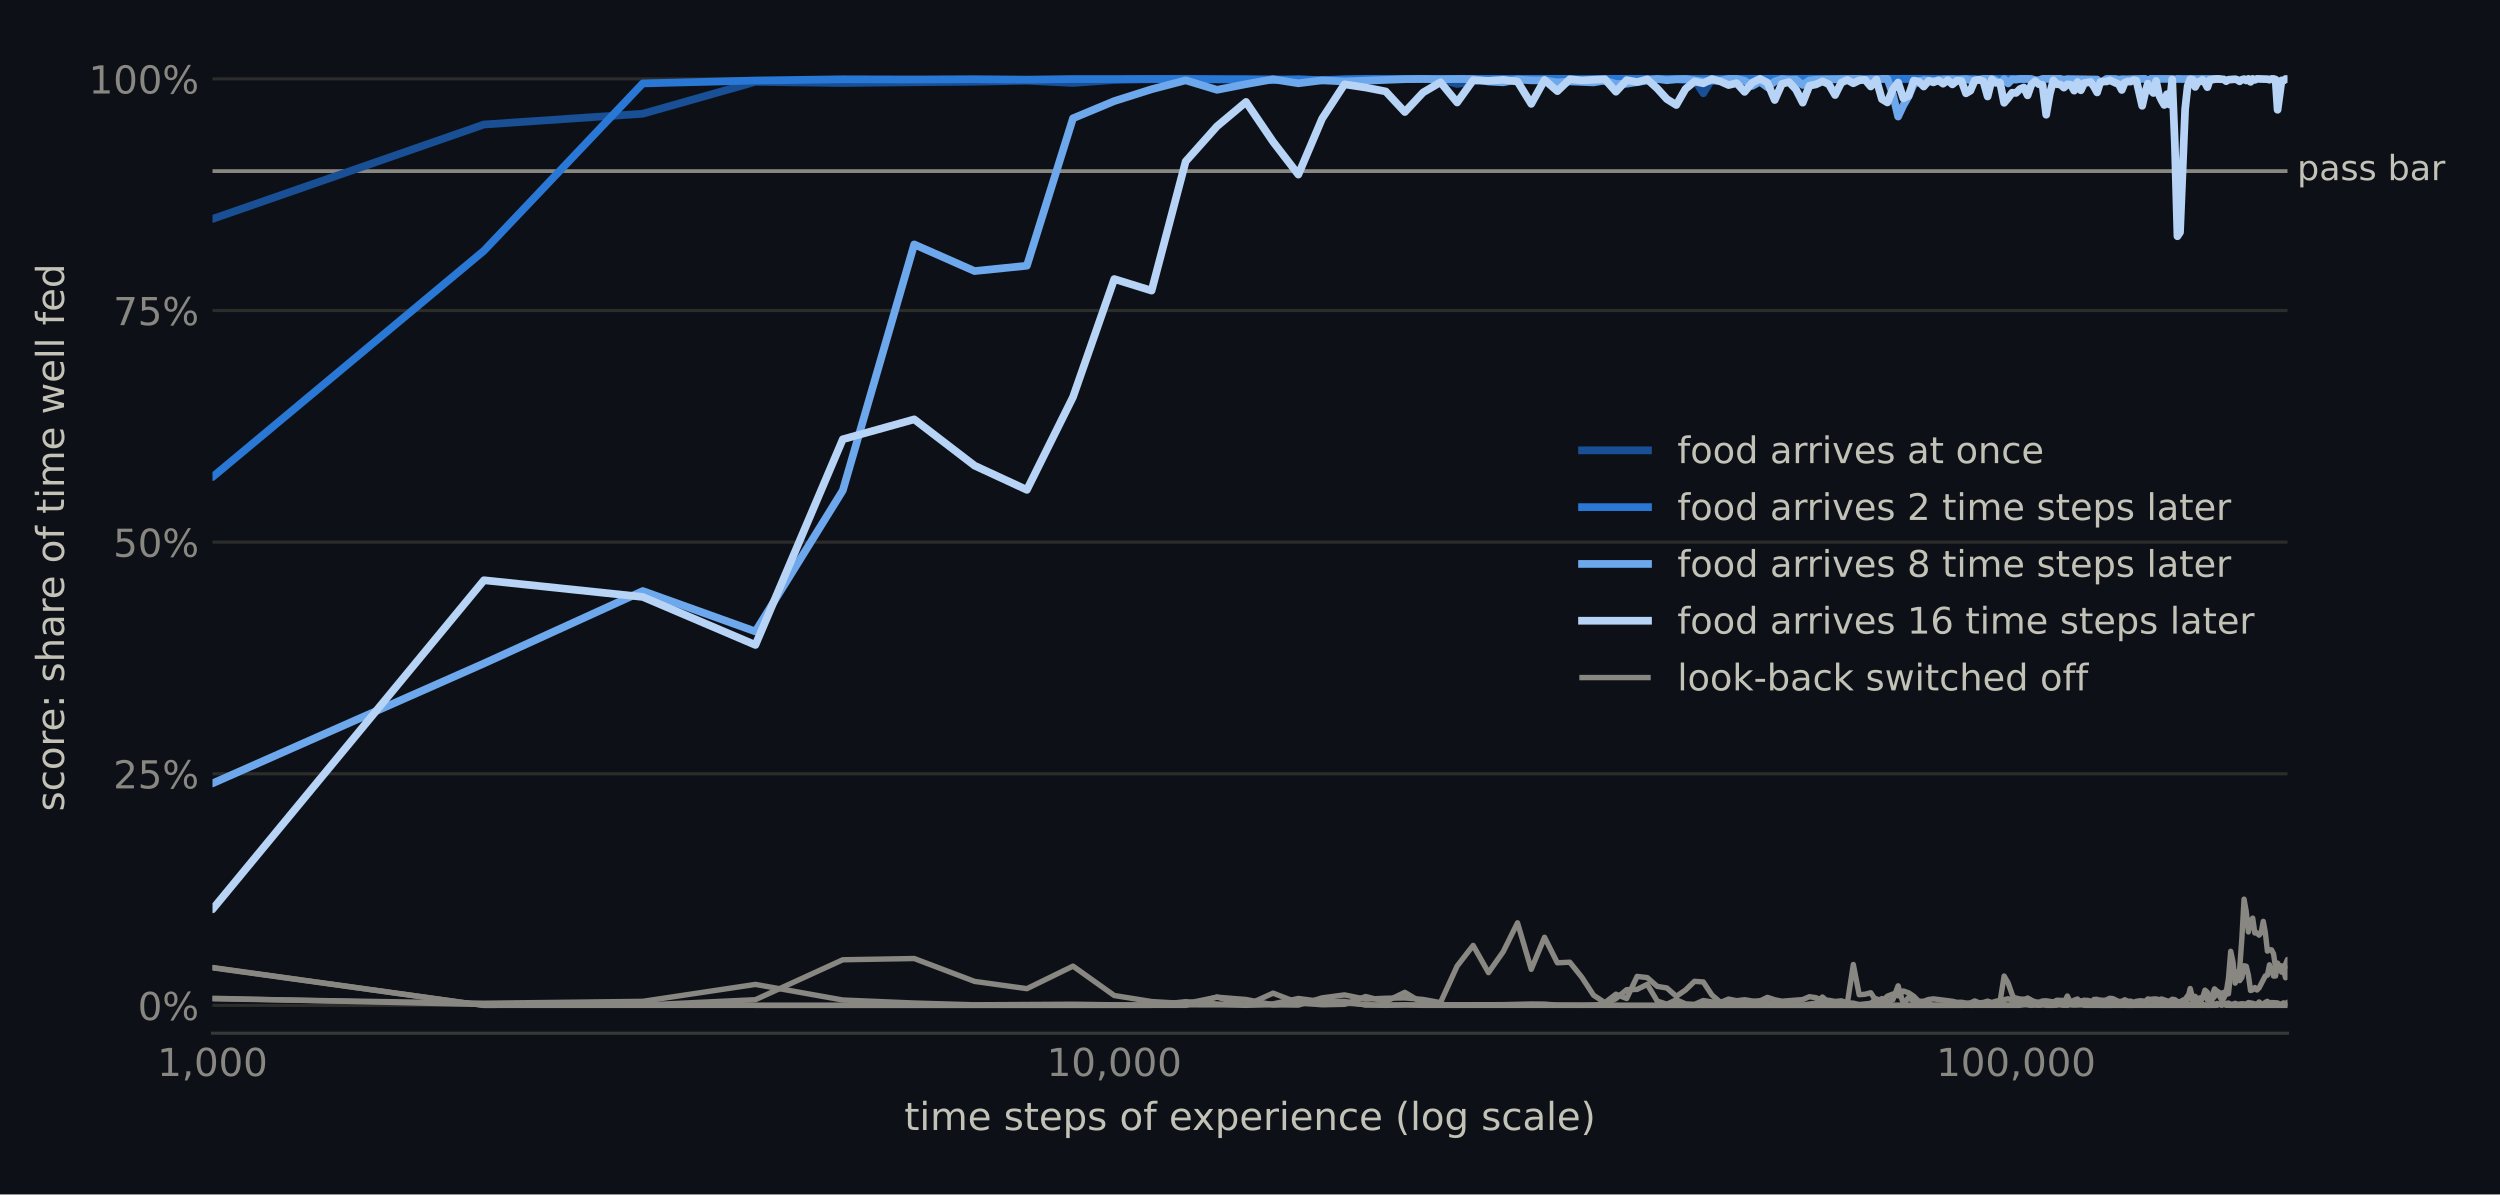
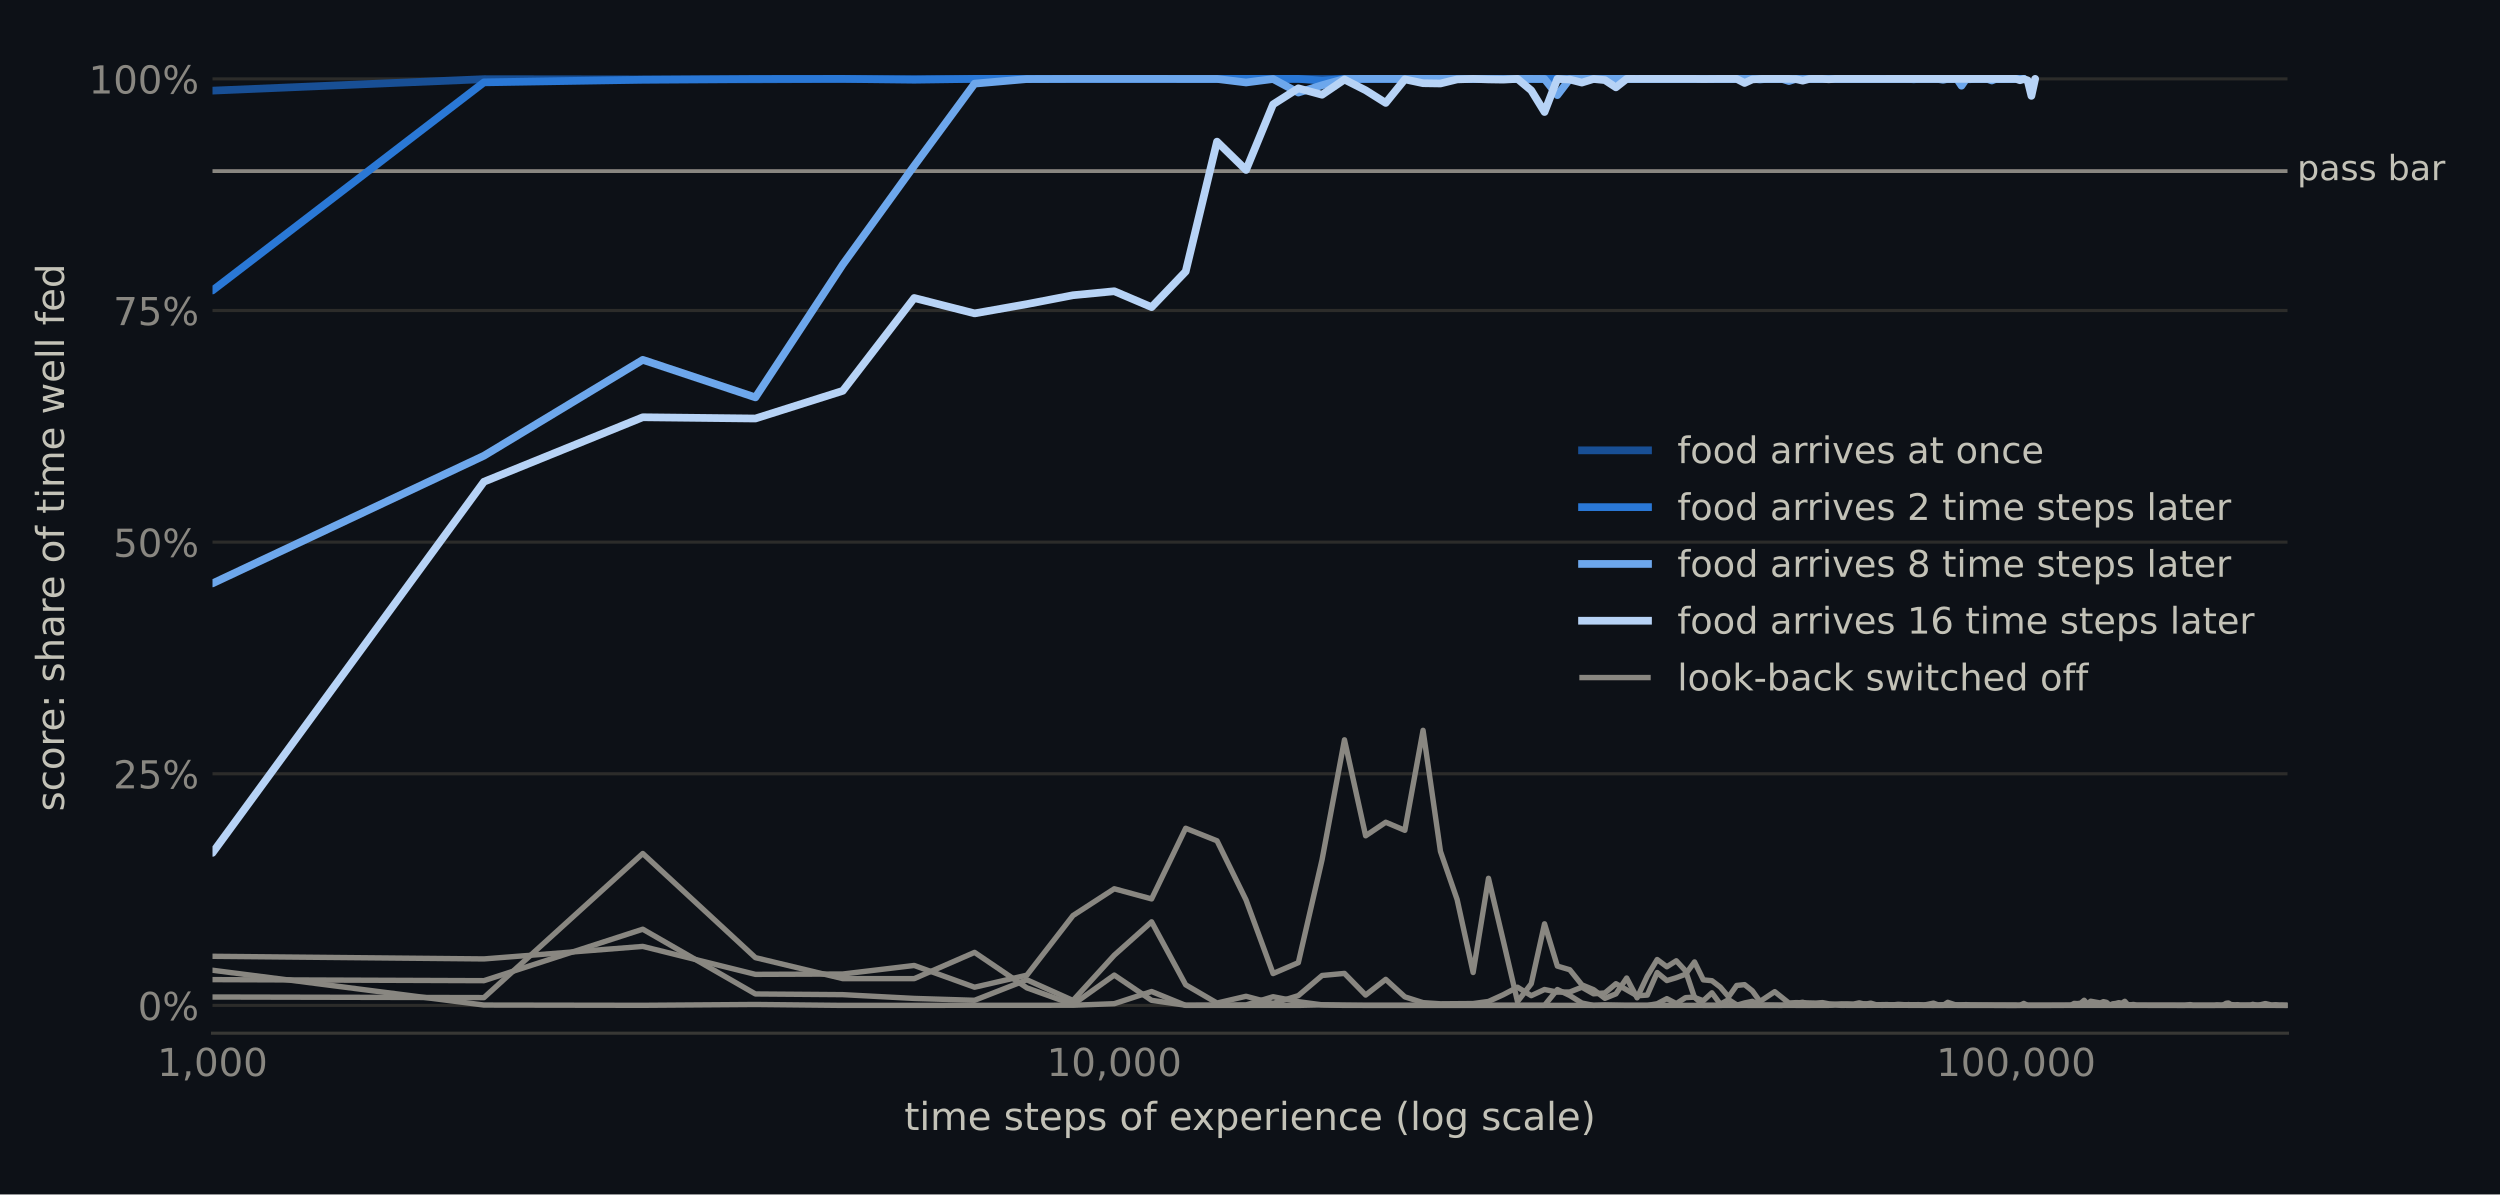
<svg xmlns="http://www.w3.org/2000/svg" width="648pt" height="309.6pt" viewBox="0 0 648 309.6" version="1.1">
  <defs>
    <style type="text/css">*{stroke-linejoin: round; stroke-linecap: butt}</style>
  </defs>
  <g id="figure_1">
    <g id="patch_1">
      <path d="M 0 309.6  L 648 309.6  L 648 0  L 0 0  z " style="fill: #0d1117" />
    </g>
    <g id="axes_1">
      <g id="patch_2">
        <path d="M 55.08 267.804  L 592.92 267.804  L 592.92 10.836  L 55.08 10.836  z " style="fill: #0d1117" />
      </g>
      <g id="matplotlib.axis_1">
        <g id="xtick_1">
          <g id="line2d_1" />
          <g id="text_1">
            <text style="font-size: 10px; font-family: 'DejaVu Sans', 'Bitstream Vera Sans', 'Computer Modern Sans Serif', 'Lucida Grande', 'Verdana', 'Geneva', 'Lucid', 'Arial', 'Helvetica', 'Avant Garde', sans-serif; text-anchor: middle; fill: #898781" x="55.08" y="278.902" transform="rotate(-0 55.08 278.9017)">1,000</text>
          </g>
        </g>
        <g id="xtick_2">
          <g id="line2d_2" />
          <g id="text_2">
            <text style="font-size: 10px; font-family: 'DejaVu Sans', 'Bitstream Vera Sans', 'Computer Modern Sans Serif', 'Lucida Grande', 'Verdana', 'Geneva', 'Lucid', 'Arial', 'Helvetica', 'Avant Garde', sans-serif; text-anchor: middle; fill: #898781" x="288.819" y="278.902" transform="rotate(-0 288.8188 278.9017)">10,000</text>
          </g>
        </g>
        <g id="xtick_3">
          <g id="line2d_3" />
          <g id="text_3">
            <text style="font-size: 10px; font-family: 'DejaVu Sans', 'Bitstream Vera Sans', 'Computer Modern Sans Serif', 'Lucida Grande', 'Verdana', 'Geneva', 'Lucid', 'Arial', 'Helvetica', 'Avant Garde', sans-serif; text-anchor: middle; fill: #898781" x="522.558" y="278.902" transform="rotate(-0 522.5576 278.9017)">100,000</text>
          </g>
        </g>
        <g id="text_4">
          <text style="font-size: 10px; font-family: 'DejaVu Sans', 'Bitstream Vera Sans', 'Computer Modern Sans Serif', 'Lucida Grande', 'Verdana', 'Geneva', 'Lucid', 'Arial', 'Helvetica', 'Avant Garde', sans-serif; text-anchor: middle; fill: #c3c2b7" x="324" y="292.902" transform="rotate(-0 324 292.9024)">time steps of experience (log scale)</text>
        </g>
      </g>
      <g id="matplotlib.axis_2">
        <g id="ytick_1">
          <g id="line2d_4">
            <path d="M 55.08 260.599  L 592.92 260.599  " clip-path="url(#p5196640c38)" style="fill: none; stroke: #2c2c2a; stroke-width: 0.8; stroke-linecap: square" />
          </g>
          <g id="line2d_5" />
          <g id="text_5">
            <text style="font-size: 10px; font-family: 'DejaVu Sans', 'Bitstream Vera Sans', 'Computer Modern Sans Serif', 'Lucida Grande', 'Verdana', 'Geneva', 'Lucid', 'Arial', 'Helvetica', 'Avant Garde', sans-serif; text-anchor: end; fill: #898781" x="51.58" y="264.398" transform="rotate(-0 51.58 264.3981)">0%</text>
          </g>
        </g>
        <g id="ytick_2">
          <g id="line2d_6">
            <path d="M 55.08 200.56  L 592.92 200.56  " clip-path="url(#p5196640c38)" style="fill: none; stroke: #2c2c2a; stroke-width: 0.8; stroke-linecap: square" />
          </g>
          <g id="line2d_7" />
          <g id="text_6">
            <text style="font-size: 10px; font-family: 'DejaVu Sans', 'Bitstream Vera Sans', 'Computer Modern Sans Serif', 'Lucida Grande', 'Verdana', 'Geneva', 'Lucid', 'Arial', 'Helvetica', 'Avant Garde', sans-serif; text-anchor: end; fill: #898781" x="51.58" y="204.359" transform="rotate(-0 51.58 204.3589)">25%</text>
          </g>
        </g>
        <g id="ytick_3">
          <g id="line2d_8">
            <path d="M 55.08 140.521  L 592.92 140.521  " clip-path="url(#p5196640c38)" style="fill: none; stroke: #2c2c2a; stroke-width: 0.8; stroke-linecap: square" />
          </g>
          <g id="line2d_9" />
          <g id="text_7">
            <text style="font-size: 10px; font-family: 'DejaVu Sans', 'Bitstream Vera Sans', 'Computer Modern Sans Serif', 'Lucida Grande', 'Verdana', 'Geneva', 'Lucid', 'Arial', 'Helvetica', 'Avant Garde', sans-serif; text-anchor: end; fill: #898781" x="51.58" y="144.32" transform="rotate(-0 51.58 144.3196)">50%</text>
          </g>
        </g>
        <g id="ytick_4">
          <g id="line2d_10">
            <path d="M 55.08 80.482  L 592.92 80.482  " clip-path="url(#p5196640c38)" style="fill: none; stroke: #2c2c2a; stroke-width: 0.8; stroke-linecap: square" />
          </g>
          <g id="line2d_11" />
          <g id="text_8">
            <text style="font-size: 10px; font-family: 'DejaVu Sans', 'Bitstream Vera Sans', 'Computer Modern Sans Serif', 'Lucida Grande', 'Verdana', 'Geneva', 'Lucid', 'Arial', 'Helvetica', 'Avant Garde', sans-serif; text-anchor: end; fill: #898781" x="51.58" y="84.28" transform="rotate(-0 51.58 84.28036)">75%</text>
          </g>
        </g>
        <g id="ytick_5">
          <g id="line2d_12">
            <path d="M 55.08 20.442  L 592.92 20.442  " clip-path="url(#p5196640c38)" style="fill: none; stroke: #2c2c2a; stroke-width: 0.8; stroke-linecap: square" />
          </g>
          <g id="line2d_13" />
          <g id="text_9">
            <text style="font-size: 10px; font-family: 'DejaVu Sans', 'Bitstream Vera Sans', 'Computer Modern Sans Serif', 'Lucida Grande', 'Verdana', 'Geneva', 'Lucid', 'Arial', 'Helvetica', 'Avant Garde', sans-serif; text-anchor: end; fill: #898781" x="51.58" y="24.241" transform="rotate(-0 51.58 24.24111)">100%</text>
          </g>
        </g>
        <g id="text_10">
          <text style="font-size: 10px; font-family: 'DejaVu Sans', 'Bitstream Vera Sans', 'Computer Modern Sans Serif', 'Lucida Grande', 'Verdana', 'Geneva', 'Lucid', 'Arial', 'Helvetica', 'Avant Garde', sans-serif; text-anchor: middle; fill: #c3c2b7" x="16.589" y="139.32" transform="rotate(-90 16.58859 139.32)">score: share of time well fed</text>
        </g>
      </g>
      <g id="line2d_14">
        <path d="M 55.08 44.35  L 592.92 44.35  " clip-path="url(#p5196640c38)" style="fill: none; stroke: #898781; stroke-linecap: square" />
      </g>
      <g id="line2d_15">
-         <path d="M 55.08 258.881  L 125.442 260.036  L 166.602 259.549  L 195.805 255.158  L 218.456 259.203  L 236.964 259.984  L 252.612 260.442  L 278.124 260.292  L 288.819 260.442  L 329.978 260.479  L 342.684 259.616  L 348.486 259.556  L 353.974 260.509  L 389.645 260.404  L 396.899 260.232  L 400.341 260.262  L 403.669 260.539  L 410.016 260.584  L 413.046 260.494  L 415.989 260.277  L 418.848 258.851  L 421.63 256.524  L 424.337 256.457  L 426.974 255.143  L 429.544 259.466  L 432.05 260.292  L 434.496 259.151  L 436.885 260.194  L 439.219 260.337  L 441.5 259.338  L 443.731 259.691  L 445.914 259.849  L 448.051 258.963  L 450.144 259.391  L 452.195 259.128  L 454.205 259.459  L 456.177 259.466  L 458.11 258.52  L 460.008 259.143  L 461.87 259.511  L 467.262 259.091  L 468.997 258.348  L 470.703 258.603  L 472.381 259.368  L 474.031 259.278  L 475.656 259.579  L 477.254 259.414  L 478.828 259.924  L 480.378 260.014  L 481.905 260.382  L 484.89 260.059  L 486.351 258.888  L 487.791 259.526  L 489.211 258.213  L 490.611 257.657  L 491.992 258.115  L 493.355 256.869  L 494.699 257.335  L 496.026 258.213  L 497.336 259.541  L 498.629 259.519  L 499.906 259.068  L 501.167 258.911  L 506.06 259.526  L 507.247 259.811  L 508.421 259.781  L 509.581 259.991  L 510.728 259.961  L 511.862 259.444  L 512.984 259.931  L 514.093 259.834  L 515.191 259.496  L 516.277 259.856  L 517.351 259.511  L 519.466 259.121  L 520.507 258.881  L 521.537 259.241  L 522.558 258.693  L 523.568 258.948  L 524.568 258.986  L 525.558 258.866  L 526.539 259.353  L 527.51 259.639  L 528.473 259.789  L 529.426 259.451  L 530.37 259.406  L 532.233 259.699  L 533.151 259.256  L 534.964 259.346  L 535.858 259.594  L 537.624 259.691  L 538.495 259.481  L 541.065 259.286  L 542.743 259.706  L 544.394 259.196  L 545.209 259.338  L 546.018 259.166  L 546.821 258.761  L 547.617 258.843  L 549.191 259.586  L 549.968 259.541  L 550.74 259.143  L 551.507 259.519  L 552.267 259.496  L 553.022 259.804  L 553.771 259.511  L 555.253 259.706  L 555.986 259.594  L 557.436 259.098  L 558.153 259.098  L 558.866 258.911  L 559.573 259.143  L 560.276 258.941  L 561.666 259.421  L 562.354 259.526  L 563.038 259.008  L 563.717 259.113  L 564.391 259.556  L 565.062 259.744  L 565.727 259.256  L 566.388 259.031  L 567.046 258.108  L 567.698 258.603  L 568.347 259.323  L 568.991 259.226  L 569.632 259.564  L 570.268 258.618  L 570.901 258.603  L 571.529 257.988  L 572.154 259.188  L 572.775 258.063  L 573.392 257.965  L 574.005 256.314  L 574.615 256.884  L 575.824 257.59  L 576.422 257.207  L 577.018 257.68  L 577.61 257.59  L 578.198 252.329  L 578.783 252.734  L 579.365 251.954  L 579.943 253.59  L 580.519 254.183  L 581.09 253.372  L 581.659 250.325  L 582.225 250.453  L 582.787 252.802  L 583.346 256.742  L 583.903 256.562  L 584.456 255.961  L 585.006 256.607  L 585.553 256.059  L 587.177 252.944  L 587.713 252.772  L 588.246 250.077  L 588.776 251.308  L 589.303 252.989  L 589.828 252.967  L 590.35 249.642  L 590.869 250.61  L 591.386 250.355  L 591.9 251.383  L 592.411 253.432  L 592.92 251.023  L 592.92 251.023  " clip-path="url(#p5196640c38)" style="fill: none; stroke: #898781; stroke-width: 1.4; stroke-linecap: round" />
+         <path d="M 55.08 247.871  L 125.442 248.554  L 166.602 245.312  L 195.805 252.554  L 218.456 252.464  L 236.964 250.25  L 252.612 255.886  L 266.167 252.764  L 278.124 237.304  L 288.819 230.37  L 298.494 232.996  L 307.327 214.684  L 315.452 217.934  L 322.975 233.274  L 329.978 252.344  L 336.53 249.522  L 342.684 222.812  L 348.486 191.764  L 353.974 216.636  L 359.181 213.123  L 364.134 215.217  L 368.856 189.303  L 373.369 220.688  L 377.689 233.161  L 381.833 252.066  L 385.814 227.66  L 389.645 243.818  L 393.337 259.601  L 396.899 254.986  L 400.341 239.458  L 403.669 250.408  L 406.892 251.361  L 410.016 255.271  L 413.046 256.517  L 415.989 258.768  L 418.848 257.612  L 421.63 253.507  L 424.337 258.633  L 426.974 252.989  L 429.544 248.712  L 432.05 250.588  L 434.496 249.034  L 436.885 251.623  L 439.219 258.558  L 441.5 259.383  L 443.731 257.335  L 445.914 260.284  L 448.051 259.106  L 450.144 260.442  L 452.195 260.577  L 454.205 260.592  L 456.177 260.599  L 458.11 260.599  L 460.008 260.599  L 461.87 260.584  L 463.699 260.487  L 465.496 260.584  L 467.262 260.584  L 468.997 260.599  L 470.703 260.472  L 472.381 260.479  L 474.031 260.442  L 475.656 260.374  L 477.254 260.209  L 478.828 260.262  L 480.378 260.269  L 481.905 259.939  L 483.408 260.299  L 484.89 260.014  L 486.351 260.457  L 487.791 260.599  L 489.211 260.524  L 490.611 260.472  L 491.992 260.322  L 493.355 260.404  L 494.699 260.599  L 496.026 260.599  L 497.336 260.599  L 498.629 260.599  L 499.906 260.599  L 501.167 260.599  L 502.413 260.599  L 503.643 260.599  L 504.859 260.599  L 506.06 260.599  L 507.247 260.599  L 508.421 260.599  L 509.581 260.599  L 510.728 260.599  L 511.862 260.599  L 512.984 260.599  L 514.093 260.599  L 515.191 260.599  L 516.277 260.599  L 517.351 260.599  L 518.414 260.599  L 519.466 260.599  L 520.507 260.599  L 521.537 260.599  L 522.558 260.599  " clip-path="url(#p5196640c38)" style="fill: none; stroke: #898781; stroke-width: 1.4; stroke-linecap: round" />
      </g>
      <g id="line2d_16">
-         <path d="M 55.08 258.753  L 125.442 260.374  L 166.602 260.502  L 195.805 259.121  L 218.456 248.772  L 236.964 248.449  L 252.612 254.378  L 266.167 256.261  L 278.124 250.423  L 288.819 258.04  L 298.494 259.601  L 307.327 260.119  L 315.452 258.468  L 322.975 259.068  L 329.978 260.449  L 336.53 260.524  L 342.684 258.648  L 348.486 257.875  L 353.974 258.993  L 359.181 258.738  L 364.134 258.671  L 368.856 259.053  L 373.369 259.879  L 377.689 250.4  L 381.833 245.057  L 385.814 252.104  L 389.645 246.663  L 393.337 239.195  L 396.899 251.248  L 400.341 242.94  L 403.669 249.56  L 406.892 249.402  L 410.016 253.312  L 413.046 257.958  L 415.989 259.901  L 418.848 257.695  L 421.63 258.821  L 424.337 253.087  L 426.974 253.395  L 429.544 255.669  L 432.05 256.081  L 434.496 258.243  L 436.885 256.614  L 439.219 254.355  L 441.5 254.528  L 443.731 257.92  L 445.914 259.781  L 448.051 260.292  L 450.144 260.299  L 452.195 260.074  L 454.205 260.014  L 456.177 259.383  L 460.008 260.382  L 461.87 260.562  L 463.699 259.684  L 465.496 260.449  L 467.262 260.487  L 470.703 259.999  L 472.381 258.43  L 474.031 259.871  L 475.656 260.172  L 477.254 260.599  L 478.828 260.044  L 480.378 250.002  L 481.905 257.83  L 483.408 257.71  L 484.89 257.32  L 486.351 259.549  L 487.791 258.836  L 489.211 259.624  L 490.611 259.173  L 491.992 255.526  L 493.355 260.292  L 494.699 258.543  L 496.026 259.564  L 497.336 259.939  L 498.629 259.714  L 499.906 260.262  L 501.167 260.577  L 503.643 260.547  L 506.06 260.194  L 507.247 260.427  L 508.421 260.442  L 509.581 260.307  L 510.728 260.599  L 512.984 260.494  L 515.191 260.322  L 516.277 260.472  L 517.351 260.457  L 518.414 259.601  L 519.466 252.997  L 520.507 254.783  L 521.537 257.74  L 522.558 259.796  L 523.568 259.676  L 524.568 260.457  L 525.558 258.693  L 526.539 259.248  L 527.51 260.006  L 528.473 260.569  L 529.426 260.419  L 530.37 259.684  L 531.306 260.081  L 533.151 259.841  L 534.062 260.164  L 534.964 260.006  L 535.858 258.168  L 536.745 259.969  L 537.624 259.616  L 538.495 260.081  L 539.359 260.006  L 540.216 259.248  L 541.065 260.059  L 541.908 260.434  L 542.743 259.068  L 543.572 259.023  L 544.394 259.684  L 545.209 259.331  L 546.018 260.352  L 546.821 259.098  L 547.617 259.594  L 548.407 260.247  L 549.191 260.352  L 549.968 260.111  L 550.74 260.081  L 551.507 260.359  L 552.267 260.487  L 553.022 260.081  L 553.771 260.156  L 554.515 260.554  L 555.253 260.389  L 555.986 260.539  L 557.436 260.562  L 558.153 260.217  L 558.866 260.524  L 560.276 260.502  L 560.973 260.494  L 561.666 259.744  L 562.354 259.736  L 563.038 260.599  L 563.717 259.624  L 564.391 260.314  L 565.062 260.599  L 566.388 260.434  L 567.046 258.918  L 567.698 256.231  L 568.347 258.746  L 568.991 258.258  L 569.632 259.218  L 570.268 259.954  L 570.901 258.595  L 571.529 256.652  L 572.154 257.215  L 572.775 259.751  L 574.615 257.575  L 575.221 258.003  L 575.824 259.203  L 576.422 258.716  L 577.018 257.29  L 577.61 253.68  L 578.198 246.58  L 578.783 249.297  L 579.365 254.821  L 580.519 251.173  L 581.09 243.278  L 581.659 233.064  L 582.225 236.298  L 582.787 241.559  L 583.346 238.76  L 583.903 237.987  L 584.456 241.837  L 585.006 241.792  L 585.553 242.385  L 586.098 241.717  L 586.639 238.82  L 587.177 241.769  L 587.713 246.528  L 588.246 246.182  L 588.776 246.205  L 589.303 247.233  L 589.828 250.738  L 590.35 250.393  L 590.869 250.438  L 591.386 251.984  L 591.9 252.021  L 592.411 249.935  L 592.92 248.697  L 592.92 248.697  " clip-path="url(#p5196640c38)" style="fill: none; stroke: #898781; stroke-width: 1.4; stroke-linecap: round" />
+         <path d="M 55.08 258.423  L 125.442 258.58  L 166.602 221.229  L 195.805 248.224  L 218.456 253.665  L 236.964 253.665  L 252.612 246.858  L 266.167 256.059  L 278.124 260.352  L 288.819 252.742  L 298.494 259.286  L 307.327 260.562  L 322.975 260.479  L 329.978 258.348  L 336.53 259.631  L 342.684 260.457  L 353.974 260.592  L 434.496 260.599  L 474.031 260.584  L 475.656 260.427  L 478.828 260.599  L 487.791 260.569  L 489.211 260.487  L 491.992 260.554  L 499.906 260.569  L 501.167 260.592  L 503.643 260.479  L 508.421 260.517  L 509.581 260.389  L 510.728 260.539  L 523.568 260.599  L 549.191 260.562  L 549.968 260.397  L 551.507 260.547  L 552.267 260.509  L 553.771 260.577  L 557.436 260.584  L 562.354 260.592  L 566.388 260.584  L 567.698 260.382  L 568.347 260.592  L 574.005 260.599  L 574.615 260.479  L 575.824 260.584  L 576.422 260.412  L 577.018 260.051  L 577.61 259.976  L 578.198 260.359  L 579.365 260.487  L 579.943 260.397  L 580.519 260.554  L 592.92 260.592  L 592.92 260.592  " clip-path="url(#p5196640c38)" style="fill: none; stroke: #898781; stroke-width: 1.4; stroke-linecap: round" />
      </g>
      <g id="line2d_17">
-         <path d="M 55.08 250.775  L 125.442 260.599  L 166.602 260.389  L 195.805 260.584  L 307.327 260.599  L 315.452 258.43  L 322.975 260.599  L 329.978 257.425  L 336.53 259.946  L 342.684 260.442  L 348.486 260.322  L 353.974 258.295  L 359.181 259.616  L 364.134 257.215  L 368.856 260.059  L 373.369 260.367  L 377.689 260.509  L 429.544 260.599  L 436.885 260.599  L 508.421 260.592  L 509.581 260.217  L 510.728 260.449  L 511.862 260.329  L 514.093 260.517  L 515.191 260.577  L 516.277 260.329  L 518.414 260.569  L 519.466 260.412  L 520.507 260.539  L 521.537 260.397  L 522.558 260.509  L 524.568 260.299  L 526.539 260.599  L 527.51 260.389  L 528.473 259.924  L 529.426 259.871  L 530.37 260.224  L 531.306 260.299  L 532.233 260.524  L 533.151 260.569  L 534.062 260.239  L 534.964 260.577  L 535.858 260.419  L 537.624 260.539  L 539.359 260.479  L 540.216 260.314  L 541.065 260.434  L 541.908 260.314  L 542.743 260.389  L 543.572 260.284  L 544.394 260.599  L 547.617 260.599  L 549.191 259.661  L 549.968 260.487  L 551.507 260.599  L 553.022 260.599  L 553.771 260.457  L 554.515 259.406  L 555.253 259.421  L 555.986 259.624  L 556.713 258.926  L 557.436 259.053  L 558.153 258.948  L 558.866 259.293  L 559.573 260.014  L 560.276 260.269  L 560.973 259.991  L 561.666 260.269  L 563.038 260.359  L 563.717 260.322  L 565.062 260.554  L 566.388 260.382  L 567.046 260.457  L 567.698 260.367  L 568.347 260.404  L 568.991 260.277  L 569.632 260.021  L 572.154 260.599  L 572.775 260.584  L 573.392 259.894  L 574.005 260.449  L 574.615 260.089  L 575.221 260.329  L 575.824 260.179  L 576.422 259.909  L 577.018 260.104  L 577.61 259.976  L 578.198 260.307  L 578.783 260.269  L 579.365 260.051  L 579.943 260.322  L 581.09 260.164  L 582.225 260.254  L 582.787 259.856  L 583.903 260.059  L 585.006 260.367  L 585.553 259.706  L 586.098 260.149  L 586.639 260.262  L 587.177 259.804  L 587.713 259.549  L 588.246 260.292  L 588.776 259.856  L 590.35 259.954  L 590.869 260.344  L 591.386 260.209  L 591.9 259.939  L 592.411 260.194  L 592.92 259.796  L 592.92 259.796  " clip-path="url(#p5196640c38)" style="fill: none; stroke: #898781; stroke-width: 1.4; stroke-linecap: round" />
+         <path d="M 55.08 253.92  L 125.442 254.19  L 166.602 240.854  L 195.805 257.635  L 218.456 257.815  L 236.964 258.791  L 252.612 259.278  L 266.167 253.965  L 278.124 259.323  L 288.819 247.586  L 298.494 238.94  L 307.327 255.263  L 315.452 259.991  L 322.975 258.235  L 329.978 260.089  L 336.53 258.063  L 342.684 252.847  L 348.486 252.306  L 353.974 257.92  L 359.181 253.852  L 364.134 258.385  L 368.856 259.886  L 373.369 260.187  L 381.833 260.119  L 385.814 259.579  L 389.645 257.83  L 393.337 255.886  L 396.899 258.07  L 400.341 256.479  L 403.669 257.155  L 406.892 257.125  L 410.016 255.886  L 413.046 257.597  L 415.989 257.372  L 418.848 254.978  L 424.337 258.108  L 426.974 257.928  L 429.544 252.081  L 432.05 254.16  L 434.496 253.425  L 436.885 252.524  L 439.219 249.334  L 441.5 253.98  L 443.731 254.198  L 445.914 255.864  L 448.051 258.393  L 450.144 255.436  L 452.195 255.218  L 454.205 256.817  L 456.177 259.586  L 460.008 257.042  L 463.699 259.984  L 465.496 259.879  L 470.703 260.006  L 472.381 259.871  L 474.031 260.194  L 477.254 260.367  L 478.828 260.262  L 481.905 260.532  L 483.408 260.179  L 484.89 260.584  L 497.336 260.404  L 498.629 260.532  L 501.167 260.014  L 502.413 260.487  L 504.859 260.449  L 518.414 260.599  L 592.92 260.599  L 592.92 260.599  " clip-path="url(#p5196640c38)" style="fill: none; stroke: #898781; stroke-width: 1.4; stroke-linecap: round" />
      </g>
      <g id="line2d_18">
-         <path d="M 55.08 250.858  L 125.442 260.599  L 298.494 260.599  L 307.327 259.631  L 315.452 260.232  L 322.975 260.584  L 329.978 260.202  L 336.53 258.806  L 342.684 259.609  L 348.486 259.871  L 353.974 260.419  L 359.181 260.592  L 364.134 260.442  L 368.856 260.599  L 523.568 260.599  L 524.568 260.337  L 528.473 260.584  L 529.426 260.457  L 530.37 260.584  L 532.233 260.599  L 533.151 259.383  L 534.062 260.502  L 535.858 260.599  L 536.745 259.751  L 537.624 259.248  L 538.495 258.941  L 539.359 260.179  L 540.216 260.599  L 574.615 260.599  L 575.221 260.322  L 575.824 260.592  L 576.422 260.374  L 577.018 260.577  L 580.519 260.599  L 592.92 260.599  L 592.92 260.599  " clip-path="url(#p5196640c38)" style="fill: none; stroke: #898781; stroke-width: 1.4; stroke-linecap: round" />
+         <path d="M 55.08 251.488  L 125.442 260.509  L 166.602 260.577  L 195.805 260.359  L 218.456 260.599  L 278.124 260.562  L 288.819 260.156  L 298.494 256.997  L 307.327 260.592  L 336.53 260.599  L 342.684 260.457  L 348.486 260.599  L 400.341 260.584  L 403.669 256.487  L 406.892 258.04  L 410.016 259.984  L 413.046 260.599  L 415.989 260.472  L 421.63 260.599  L 426.974 260.599  L 429.544 260.172  L 432.05 258.851  L 434.496 260.141  L 436.885 258.588  L 439.219 258.453  L 441.5 260.599  L 450.144 260.569  L 452.195 259.961  L 454.205 259.549  L 456.177 260.502  L 461.87 260.599  L 463.699 260.389  L 467.262 259.781  L 468.997 260.404  L 472.381 260.367  L 474.031 260.547  L 475.656 260.449  L 477.254 260.599  L 489.211 260.382  L 490.611 260.584  L 493.355 260.554  L 494.699 260.382  L 496.026 260.569  L 501.167 260.599  L 503.643 260.599  L 504.859 259.804  L 507.247 260.592  L 522.558 260.599  L 523.568 260.599  L 524.568 260.089  L 525.558 260.599  L 536.745 260.569  L 537.624 260.081  L 538.495 260.134  L 539.359 260.006  L 540.216 259.271  L 541.065 260.269  L 541.908 259.519  L 544.394 259.969  L 545.209 259.631  L 546.018 259.804  L 546.821 260.554  L 547.617 260.187  L 548.407 260.096  L 549.191 259.879  L 549.968 260.059  L 550.74 259.541  L 551.507 260.412  L 552.267 260.442  L 553.022 260.352  L 553.771 260.569  L 577.018 260.599  L 577.61 260.382  L 578.198 260.577  L 583.346 260.562  L 583.903 260.322  L 585.006 260.554  L 585.553 260.524  L 587.177 260.119  L 588.246 260.374  L 588.776 260.584  L 589.828 260.427  L 590.869 260.577  L 591.386 260.532  L 592.411 260.599  L 592.92 260.592  L 592.92 260.592  " clip-path="url(#p5196640c38)" style="fill: none; stroke: #898781; stroke-width: 1.4; stroke-linecap: round" />
      </g>
      <g id="line2d_19">
-         <path d="M 55.08 56.749  L 125.442 32.268  L 166.602 29.478  L 195.805 21.208  L 218.456 21.515  L 236.964 21.315  L 252.612 21.185  L 266.167 20.92  L 278.124 21.495  L 288.819 20.735  L 298.494 20.535  L 307.327 20.455  L 315.452 20.467  L 322.975 20.447  L 329.978 20.462  L 336.53 20.68  L 342.684 20.692  L 348.486 20.59  L 353.974 20.475  L 359.181 20.447  L 364.134 20.477  L 368.856 20.447  L 373.369 20.507  L 377.689 21.768  L 381.833 21.115  L 385.814 20.6  L 389.645 20.56  L 393.337 20.532  L 396.899 20.48  L 400.341 20.475  L 403.669 20.457  L 406.892 20.98  L 410.016 20.487  L 413.046 20.68  L 415.989 21.113  L 418.848 20.522  L 421.63 20.455  L 424.337 21.158  L 426.974 20.515  L 429.544 20.497  L 432.05 20.462  L 434.496 20.452  L 436.885 20.883  L 439.219 20.655  L 441.5 24.17  L 443.731 20.492  L 445.914 20.462  L 448.051 20.442  L 450.144 20.447  L 452.195 20.442  L 454.205 20.725  L 456.177 20.445  L 458.11 20.445  L 460.008 20.442  L 461.87 20.445  L 463.699 20.442  L 465.496 20.445  L 467.262 20.442  L 468.997 20.442  L 470.703 20.442  L 472.381 20.442  L 474.031 20.445  L 475.656 20.442  L 477.254 20.442  L 478.828 20.505  L 480.378 20.475  L 481.905 20.562  L 483.408 20.445  L 484.89 20.442  L 486.351 20.627  L 487.791 20.442  L 489.211 20.442  L 490.611 20.445  L 491.992 20.442  L 493.355 20.445  L 494.699 20.445  L 496.026 20.442  L 497.336 20.442  L 498.629 20.442  L 499.906 20.462  L 501.167 20.442  L 502.413 20.442  L 503.643 20.492  L 504.859 20.497  L 506.06 20.447  L 507.247 20.442  L 508.421 20.445  L 509.581 20.442  L 510.728 20.442  L 511.862 20.55  L 512.984 20.482  L 514.093 20.442  L 515.191 20.515  L 516.277 20.515  L 517.351 20.452  L 518.414 20.442  L 519.466 20.457  L 520.507 20.542  L 521.537 20.442  L 522.558 20.442  L 523.568 20.442  L 524.568 20.482  " clip-path="url(#p5196640c38)" style="fill: none; stroke: #184f95; stroke-width: 2; stroke-linecap: round" />
+         <path d="M 55.08 23.492  L 125.442 20.517  L 166.602 20.575  L 195.805 20.565  L 218.456 20.462  L 236.964 20.45  L 252.612 20.442  L 266.167 20.475  L 278.124 20.442  L 288.819 20.492  L 298.494 20.442  L 307.327 20.442  L 315.452 20.442  L 322.975 20.442  L 329.978 20.465  L 336.53 20.442  L 342.684 20.447  L 348.486 20.445  L 353.974 20.442  L 359.181 20.442  L 364.134 20.442  L 368.856 20.442  L 373.369 20.442  L 377.689 20.442  L 381.833 20.482  L 385.814 20.442  L 389.645 20.442  L 393.337 20.442  L 396.899 20.487  L 400.341 20.442  L 403.669 20.442  L 406.892 20.445  L 410.016 20.442  L 413.046 20.442  L 415.989 20.442  L 418.848 20.442  L 421.63 20.442  L 424.337 20.442  L 426.974 20.447  L 429.544 20.442  L 432.05 20.442  L 434.496 20.447  L 436.885 20.442  L 439.219 20.442  L 441.5 20.442  L 443.731 20.442  L 445.914 20.442  L 448.051 20.442  L 450.144 20.442  L 452.195 20.447  L 454.205 20.442  L 456.177 20.442  L 458.11 20.442  L 460.008 20.447  L 461.87 20.47  L 463.699 20.525  L 465.496 20.542  L 467.262 20.452  L 468.997 20.447  L 470.703 20.442  L 472.381 20.442  L 474.031 20.442  L 475.656 20.45  L 477.254 20.49  L 478.828 20.452  L 480.378 20.442  L 481.905 20.467  L 483.408 20.442  L 484.89 20.465  L 486.351 20.442  L 487.791 20.45  L 489.211 20.442  L 490.611 20.442  L 491.992 20.442  L 493.355 20.442  L 494.699 20.442  L 496.026 20.442  L 497.336 20.447  L 498.629 20.442  L 499.906 20.445  L 501.167 20.442  L 502.413 20.442  L 503.643 20.442  L 504.859 20.46  L 506.06 20.442  L 507.247 20.442  L 508.421 20.442  L 509.581 20.447  L 510.728 20.442  L 511.862 20.442  L 512.984 20.442  L 514.093 20.442  L 515.191 20.442  L 516.277 20.442  L 517.351 20.442  L 518.414 20.452  L 519.466 20.442  L 520.507 20.442  L 521.537 20.47  L 522.558 20.442  L 523.568 20.442  " clip-path="url(#p5196640c38)" style="fill: none; stroke: #184f95; stroke-width: 2; stroke-linecap: round" />
      </g>
      <g id="line2d_20">
-         <path d="M 55.08 123.647  L 125.442 64.991  L 166.602 21.621  L 195.805 20.87  L 218.456 20.55  L 236.964 20.605  L 252.612 20.527  L 266.167 20.65  L 278.124 20.487  L 288.819 20.49  L 298.494 20.47  L 307.327 20.487  L 315.452 20.577  L 322.975 20.602  L 329.978 20.788  L 336.53 20.532  L 342.684 20.815  L 348.486 20.577  L 353.974 20.477  L 359.181 20.487  L 364.134 20.49  L 368.856 20.467  L 373.369 20.442  L 377.689 20.442  L 381.833 20.442  L 385.814 20.442  L 389.645 20.445  L 393.337 20.457  L 396.899 20.442  L 400.341 20.445  L 403.669 20.442  L 406.892 20.442  L 410.016 20.545  L 413.046 20.442  L 415.989 20.442  L 418.848 20.442  L 421.63 20.442  L 424.337 20.442  L 426.974 20.445  L 429.544 20.442  L 432.05 20.442  L 434.496 20.442  L 436.885 20.442  L 439.219 20.457  L 441.5 20.447  L 443.731 20.442  L 445.914 20.485  L 448.051 20.442  L 450.144 20.445  L 452.195 20.442  L 454.205 20.442  L 456.177 20.442  L 458.11 20.442  L 460.008 20.442  L 461.87 20.442  L 463.699 20.442  L 465.496 20.445  L 467.262 20.452  L 468.997 20.442  L 470.703 20.442  L 472.381 20.442  L 474.031 20.442  L 475.656 20.442  L 477.254 20.442  L 478.828 20.45  L 480.378 20.445  L 481.905 20.442  L 483.408 20.442  L 484.89 20.442  L 486.351 20.442  L 487.791 20.442  L 489.211 20.442  L 490.611 20.442  L 491.992 20.442  L 493.355 20.442  L 494.699 20.442  L 496.026 20.442  L 497.336 20.442  L 498.629 20.442  L 499.906 20.442  L 501.167 20.442  L 502.413 20.442  L 503.643 20.442  L 504.859 20.442  L 506.06 20.442  L 507.247 20.442  L 508.421 20.442  L 509.581 20.442  L 510.728 20.442  L 511.862 20.442  L 512.984 20.755  L 514.093 20.447  L 515.191 20.445  L 516.277 20.442  L 517.351 20.442  L 518.414 20.442  L 519.466 20.442  L 520.507 20.442  L 521.537 20.442  L 522.558 20.442  L 523.568 20.442  L 524.568 20.442  L 525.558 20.442  " clip-path="url(#p5196640c38)" style="fill: none; stroke: #2a78d6; stroke-width: 2; stroke-linecap: round" />
+         <path d="M 55.08 75.286  L 125.442 21.345  L 166.602 20.672  L 195.805 20.472  L 218.456 20.442  L 236.964 20.667  L 252.612 20.442  L 266.167 20.442  L 278.124 20.442  L 288.819 20.442  L 298.494 20.442  L 307.327 20.442  L 315.452 20.442  L 322.975 20.442  L 329.978 20.442  L 336.53 20.442  L 342.684 20.893  L 348.486 20.442  L 353.974 20.442  L 359.181 20.442  L 364.134 20.442  L 368.856 20.442  L 373.369 20.442  L 377.689 20.442  L 381.833 20.442  L 385.814 20.442  L 389.645 20.442  L 393.337 20.442  L 396.899 20.442  L 400.341 20.442  L 403.669 20.442  L 406.892 20.442  L 410.016 20.442  L 413.046 20.442  L 415.989 20.442  L 418.848 20.442  L 421.63 20.442  L 424.337 20.442  L 426.974 20.442  L 429.544 20.442  L 432.05 20.442  L 434.496 20.442  L 436.885 20.442  L 439.219 20.442  L 441.5 20.442  L 443.731 20.442  L 445.914 20.442  L 448.051 20.442  L 450.144 20.442  L 452.195 20.442  L 454.205 20.442  L 456.177 20.442  L 458.11 20.442  L 460.008 20.442  L 461.87 20.442  L 463.699 20.442  L 465.496 20.442  L 467.262 20.442  L 468.997 20.442  L 470.703 20.442  L 472.381 20.442  L 474.031 20.442  L 475.656 20.442  L 477.254 20.442  L 478.828 20.442  L 480.378 20.442  L 481.905 20.442  L 483.408 20.442  L 484.89 20.442  L 486.351 20.442  L 487.791 20.442  L 489.211 20.442  L 490.611 20.442  L 491.992 20.442  L 493.355 20.442  L 494.699 20.442  L 496.026 20.57  L 497.336 20.442  L 498.629 20.442  L 499.906 20.442  L 501.167 20.442  L 502.413 20.442  L 503.643 20.442  L 504.859 20.442  L 506.06 20.442  L 507.247 20.442  L 508.421 20.442  L 509.581 20.45  L 510.728 20.442  L 511.862 20.442  L 512.984 20.442  L 514.093 20.442  L 515.191 20.442  L 516.277 20.442  L 517.351 20.442  L 518.414 20.442  L 519.466 20.442  L 520.507 20.442  L 521.537 20.442  L 522.558 20.442  L 523.568 20.442  L 524.568 20.442  " clip-path="url(#p5196640c38)" style="fill: none; stroke: #2a78d6; stroke-width: 2; stroke-linecap: round" />
      </g>
      <g id="line2d_21">
-         <path d="M 55.08 203.049  L 125.442 171.961  L 166.602 153.197  L 195.805 163.678  L 218.456 127.117  L 236.964 63.358  L 252.612 70.26  L 266.167 68.876  L 278.124 30.661  L 288.819 26.199  L 298.494 23.139  L 307.327 20.82  L 315.452 23.282  L 322.975 21.806  L 329.978 20.55  L 336.53 21.588  L 342.684 20.82  L 348.486 21.118  L 364.134 20.522  L 368.856 20.467  L 373.369 20.555  L 377.689 20.477  L 381.833 20.522  L 385.814 21.125  L 389.645 21.34  L 393.337 20.595  L 396.899 20.828  L 400.341 20.833  L 403.669 21.373  L 406.892 21.095  L 413.046 21.36  L 415.989 20.868  L 418.848 21.776  L 421.63 21.708  L 429.544 20.47  L 432.05 20.793  L 434.496 20.562  L 436.885 20.487  L 441.5 21.15  L 443.731 20.865  L 445.914 20.915  L 448.051 20.447  L 450.144 20.462  L 452.195 20.938  L 454.205 22.253  L 456.177 21.165  L 458.11 22.604  L 460.008 21.138  L 461.87 20.495  L 463.699 20.727  L 465.496 20.64  L 467.262 22.021  L 468.997 20.853  L 470.703 20.67  L 480.378 20.45  L 481.905 20.457  L 483.408 20.73  L 484.89 20.535  L 486.351 20.615  L 487.791 20.447  L 489.211 20.442  L 490.611 24.362  L 491.992 30.211  L 493.355 27.287  L 494.699 24.98  L 496.026 21.833  L 497.336 21.155  L 498.629 20.75  L 501.167 20.963  L 502.413 21.05  L 503.643 20.605  L 506.06 20.57  L 507.247 20.67  L 509.581 20.512  L 510.728 20.795  L 511.862 20.895  L 512.984 20.73  L 514.093 20.442  L 516.277 20.442  L 517.351 20.825  L 518.414 21.728  L 519.466 20.502  L 520.507 21.623  L 521.537 20.57  L 522.558 20.635  L 523.568 20.452  L 526.539 20.472  L 527.51 20.765  L 528.473 20.8  L 529.426 20.442  L 534.062 20.442  L 534.964 20.67  L 535.858 20.485  L 543.572 20.615  L 544.394 21.508  L 546.018 20.45  L 548.407 20.48  L 549.191 20.622  L 549.968 20.532  L 551.507 20.54  L 553.771 20.472  L 555.986 20.442  L 556.713 20.86  L 557.436 20.452  L 562.354 20.452  L 563.717 20.542  L 564.391 20.442  L 565.727 20.487  L 575.221 20.442  L 575.221 20.442  " clip-path="url(#p5196640c38)" style="fill: none; stroke: #6da7ec; stroke-width: 2; stroke-linecap: round" />
+         <path d="M 55.08 151.215  L 125.442 118.124  L 166.602 93.27  L 195.805 103.001  L 218.456 68.539  L 236.964 42.962  L 252.612 21.678  L 266.167 20.492  L 278.124 20.445  L 288.819 20.442  L 298.494 20.442  L 307.327 20.457  L 315.452 20.457  L 322.975 21.38  L 329.978 20.475  L 336.53 23.987  L 342.684 22.086  L 348.486 20.462  L 353.974 20.442  L 359.181 20.442  L 364.134 20.442  L 368.856 20.442  L 373.369 20.442  L 377.689 20.442  L 381.833 20.442  L 385.814 20.442  L 389.645 20.47  L 393.337 20.452  L 396.899 20.445  L 400.341 20.475  L 403.669 24.655  L 406.892 20.442  L 410.016 20.442  L 413.046 20.442  L 415.989 20.442  L 418.848 20.442  L 421.63 20.442  L 424.337 20.442  L 426.974 20.442  L 429.544 20.442  L 432.05 20.442  L 434.496 20.442  L 436.885 20.442  L 439.219 20.442  L 441.5 20.442  L 443.731 20.442  L 445.914 20.442  L 448.051 20.442  L 450.144 20.442  L 452.195 20.442  L 454.205 20.442  L 456.177 20.592  L 458.11 20.442  L 460.008 20.442  L 461.87 20.442  L 463.699 21.013  L 465.496 20.442  L 467.262 20.442  L 468.997 20.442  L 470.703 20.442  L 472.381 20.442  L 474.031 20.442  L 475.656 20.447  L 477.254 20.442  L 478.828 20.442  L 480.378 20.442  L 481.905 20.442  L 483.408 20.442  L 484.89 20.442  L 486.351 20.442  L 487.791 20.442  L 489.211 20.442  L 490.611 20.442  L 491.992 20.442  L 493.355 20.442  L 494.699 20.467  L 496.026 20.442  L 497.336 20.442  L 498.629 20.442  L 499.906 20.442  L 501.167 20.442  L 502.413 20.482  L 503.643 20.687  L 504.859 20.442  L 506.06 20.442  L 507.247 20.442  L 508.421 22.213  L 509.581 20.522  L 510.728 20.53  L 511.862 20.442  L 512.984 20.442  L 514.093 20.442  L 515.191 20.477  L 516.277 20.865  L 517.351 20.442  L 518.414 20.462  L 519.466 20.455  L 520.507 20.442  L 521.537 20.442  L 522.558 20.442  L 523.568 20.442  L 524.568 20.442  " clip-path="url(#p5196640c38)" style="fill: none; stroke: #6da7ec; stroke-width: 2; stroke-linecap: round" />
      </g>
      <g id="line2d_22">
-         <path d="M 55.08 235.691  L 125.442 150.397  L 166.602 154.725  L 195.805 167.171  L 218.456 113.856  L 236.964 108.697  L 252.612 120.698  L 266.167 126.972  L 278.124 102.914  L 288.819 72.331  L 298.494 75.326  L 307.327 41.844  L 315.452 32.725  L 322.975 26.421  L 329.978 36.738  L 336.53 45.254  L 342.684 30.764  L 348.486 21.856  L 353.974 22.684  L 359.181 23.699  L 364.134 29.033  L 368.856 23.972  L 373.369 21.32  L 377.689 26.566  L 381.833 20.785  L 385.814 20.943  L 389.645 20.685  L 393.337 21.123  L 396.899 26.922  L 400.341 20.722  L 403.669 23.624  L 406.892 20.542  L 410.016 20.833  L 415.989 20.545  L 418.848 23.772  L 421.63 20.767  L 424.337 21.26  L 426.974 20.562  L 429.544 22.919  L 432.05 25.681  L 434.496 27.217  L 436.885 23.061  L 439.219 21.105  L 441.5 21.591  L 443.731 20.492  L 445.914 21.095  L 448.051 22.048  L 450.144 21.543  L 452.195 23.814  L 454.205 21.405  L 456.177 20.442  L 458.11 21.423  L 460.008 25.923  L 461.87 21.746  L 463.699 21.263  L 465.496 23.142  L 467.262 26.609  L 468.997 22.216  L 470.703 21.876  L 472.381 21.09  L 474.031 21.831  L 475.656 24.625  L 477.254 21.428  L 478.828 20.717  L 480.378 21.586  L 481.905 20.82  L 483.408 20.667  L 484.89 22.416  L 486.351 20.625  L 487.791 25.698  L 489.211 26.554  L 490.611 23.177  L 491.992 21.388  L 493.355 25.498  L 494.699 24.838  L 496.026 20.905  L 497.336 21.115  L 498.629 22.421  L 499.906 20.955  L 501.167 21.355  L 502.413 20.793  L 503.643 21.691  L 504.859 20.785  L 506.06 21.868  L 507.247 20.925  L 508.421 20.99  L 509.581 24.19  L 510.728 23.504  L 511.862 20.843  L 512.984 20.652  L 514.093 21.075  L 515.191 25.008  L 516.277 20.595  L 517.351 21.475  L 518.414 21.41  L 519.466 26.649  L 520.507 25.431  L 521.537 24.027  L 522.558 24.085  L 523.568 23.084  L 524.568 22.674  L 525.558 24.715  L 526.539 21.908  L 527.51 21.033  L 528.473 21.826  L 529.426 22.013  L 530.37 29.738  L 531.306 24.332  L 532.233 20.83  L 533.151 21.821  L 534.062 21.901  L 534.964 22.709  L 535.858 21.856  L 536.745 21.956  L 537.624 23.494  L 538.495 21.26  L 539.359 23.394  L 540.216 21.525  L 541.908 21.25  L 542.743 22.439  L 543.572 23.952  L 544.394 21.273  L 545.209 21.113  L 546.018 21.123  L 546.821 20.8  L 548.407 21.505  L 549.191 21.851  L 549.968 23.317  L 550.74 21.393  L 551.507 21.13  L 552.267 21.148  L 553.022 20.757  L 553.771 20.935  L 555.253 27.427  L 555.986 24.212  L 556.713 21.671  L 557.436 23.312  L 558.153 24.1  L 558.866 20.983  L 559.573 24.49  L 560.276 26.011  L 560.973 27.207  L 561.666 24.425  L 562.354 27.099  L 563.038 20.6  L 563.717 37.216  L 564.391 61.231  L 565.062 60.218  L 566.388 28.247  L 567.046 22.276  L 567.698 20.575  L 568.347 20.655  L 568.991 22.521  L 569.632 21.27  L 570.268 21.123  L 570.901 20.675  L 571.529 21.4  L 572.154 22.591  L 572.775 20.73  L 574.615 20.455  L 576.422 20.58  L 577.018 21.043  L 577.61 20.662  L 579.365 20.522  L 579.943 20.715  L 580.519 21.083  L 581.09 20.655  L 581.659 20.502  L 582.225 20.87  L 582.787 20.442  L 583.346 21.218  L 583.903 20.442  L 584.456 20.712  L 585.006 20.442  L 587.713 20.52  L 588.246 20.667  L 588.776 20.457  L 589.303 20.452  L 589.828 20.622  L 590.35 28.455  L 591.386 20.835  L 591.9 20.91  L 592.411 20.475  L 592.92 20.495  L 592.92 20.495  " clip-path="url(#p5196640c38)" style="fill: none; stroke: #b7d3f6; stroke-width: 2; stroke-linecap: round" />
+         <path d="M 55.08 221.061  L 125.442 124.861  L 166.602 108.152  L 195.805 108.477  L 218.456 101.305  L 236.964 77.242  L 252.612 81.23  L 266.167 78.828  L 278.124 76.521  L 288.819 75.488  L 298.494 79.608  L 307.327 70.377  L 315.452 36.718  L 322.975 44.053  L 329.978 27.054  L 336.53 22.889  L 342.684 24.56  L 348.486 20.615  L 353.974 23.399  L 359.181 26.676  L 364.134 20.567  L 368.856 21.568  L 373.369 21.638  L 377.689 20.58  L 381.833 20.442  L 385.814 20.582  L 389.645 20.642  L 393.337 20.442  L 396.899 23.427  L 400.341 29.03  L 403.669 20.442  L 406.892 20.612  L 410.016 21.408  L 413.046 20.472  L 415.989 20.765  L 418.848 22.639  L 421.63 20.442  L 424.337 20.45  L 426.974 20.442  L 429.544 20.442  L 432.05 20.445  L 434.496 20.445  L 436.885 20.442  L 439.219 20.442  L 441.5 20.482  L 443.731 20.457  L 445.914 20.442  L 448.051 20.442  L 450.144 20.447  L 452.195 21.51  L 454.205 20.59  L 456.177 20.45  L 458.11 20.442  L 460.008 20.442  L 461.87 20.442  L 463.699 20.442  L 465.496 20.502  L 467.262 20.908  L 468.997 20.45  L 470.703 20.445  L 472.381 20.445  L 474.031 20.547  L 475.656 20.442  L 477.254 20.442  L 478.828 20.442  L 480.378 20.442  L 481.905 20.442  L 483.408 20.447  L 484.89 20.442  L 486.351 20.442  L 487.791 20.452  L 489.211 20.447  L 490.611 20.442  L 491.992 20.442  L 493.355 20.442  L 494.699 20.442  L 496.026 20.442  L 497.336 20.442  L 498.629 20.442  L 499.906 20.442  L 501.167 20.442  L 502.413 20.442  L 503.643 20.442  L 504.859 20.442  L 506.06 20.442  L 507.247 20.442  L 508.421 20.442  L 509.581 20.442  L 510.728 20.442  L 511.862 20.442  L 512.984 20.442  L 514.093 20.442  L 515.191 20.442  L 516.277 20.442  L 517.351 20.442  L 518.414 20.442  L 519.466 20.442  L 520.507 20.442  L 521.537 20.442  L 522.558 20.442  L 523.568 20.798  L 524.568 20.5  L 525.558 20.833  L 526.539 24.845  L 527.51 20.442  " clip-path="url(#p5196640c38)" style="fill: none; stroke: #b7d3f6; stroke-width: 2; stroke-linecap: round" />
      </g>
      <g id="patch_3">
        <path d="M 55.08 267.804  L 592.92 267.804  " style="fill: none; stroke: #383835; stroke-width: 0.8; stroke-linejoin: miter; stroke-linecap: square" />
      </g>
      <g id="text_11">
        <text style="font-size: 9px; font-family: 'DejaVu Sans', 'Bitstream Vera Sans', 'Computer Modern Sans Serif', 'Lucida Grande', 'Verdana', 'Geneva', 'Lucid', 'Arial', 'Helvetica', 'Avant Garde', sans-serif; text-anchor: start; fill: #c3c2b7" x="595.427" y="46.689" transform="rotate(-0 595.4266 46.68865)"> pass bar</text>
      </g>
      <g id="legend_1">
        <g id="line2d_23">
          <path d="M 410.064 116.721  L 418.614 116.721  L 427.164 116.721  " style="fill: none; stroke: #184f95; stroke-width: 2; stroke-linecap: square" />
        </g>
        <g id="text_12">
          <text style="font-size: 9.5px; font-family: 'DejaVu Sans', 'Bitstream Vera Sans', 'Computer Modern Sans Serif', 'Lucida Grande', 'Verdana', 'Geneva', 'Lucid', 'Arial', 'Helvetica', 'Avant Garde', sans-serif; text-anchor: start; fill: #c3c2b7" x="434.764" y="120.046" transform="rotate(-0 434.7643 120.0457)">food arrives at once</text>
        </g>
        <g id="line2d_24">
          <path d="M 410.064 131.446  L 418.614 131.446  L 427.164 131.446  " style="fill: none; stroke: #2a78d6; stroke-width: 2; stroke-linecap: square" />
        </g>
        <g id="text_13">
          <text style="font-size: 9.5px; font-family: 'DejaVu Sans', 'Bitstream Vera Sans', 'Computer Modern Sans Serif', 'Lucida Grande', 'Verdana', 'Geneva', 'Lucid', 'Arial', 'Helvetica', 'Avant Garde', sans-serif; text-anchor: start; fill: #c3c2b7" x="434.764" y="134.771" transform="rotate(-0 434.7643 134.7714)">food arrives 2 time steps later</text>
        </g>
        <g id="line2d_25">
          <path d="M 410.064 146.172  L 418.614 146.172  L 427.164 146.172  " style="fill: none; stroke: #6da7ec; stroke-width: 2; stroke-linecap: square" />
        </g>
        <g id="text_14">
          <text style="font-size: 9.5px; font-family: 'DejaVu Sans', 'Bitstream Vera Sans', 'Computer Modern Sans Serif', 'Lucida Grande', 'Verdana', 'Geneva', 'Lucid', 'Arial', 'Helvetica', 'Avant Garde', sans-serif; text-anchor: start; fill: #c3c2b7" x="434.764" y="149.497" transform="rotate(-0 434.7643 149.4972)">food arrives 8 time steps later</text>
        </g>
        <g id="line2d_26">
          <path d="M 410.064 160.898  L 418.614 160.898  L 427.164 160.898  " style="fill: none; stroke: #b7d3f6; stroke-width: 2; stroke-linecap: square" />
        </g>
        <g id="text_15">
          <text style="font-size: 9.5px; font-family: 'DejaVu Sans', 'Bitstream Vera Sans', 'Computer Modern Sans Serif', 'Lucida Grande', 'Verdana', 'Geneva', 'Lucid', 'Arial', 'Helvetica', 'Avant Garde', sans-serif; text-anchor: start; fill: #c3c2b7" x="434.764" y="164.223" transform="rotate(-0 434.7643 164.2229)">food arrives 16 time steps later</text>
        </g>
        <g id="line2d_27">
          <path d="M 410.064 175.624  L 418.614 175.624  L 427.164 175.624  " style="fill: none; stroke: #898781; stroke-width: 1.4; stroke-linecap: square" />
        </g>
        <g id="text_16">
          <text style="font-size: 9.5px; font-family: 'DejaVu Sans', 'Bitstream Vera Sans', 'Computer Modern Sans Serif', 'Lucida Grande', 'Verdana', 'Geneva', 'Lucid', 'Arial', 'Helvetica', 'Avant Garde', sans-serif; text-anchor: start; fill: #c3c2b7" x="434.764" y="178.949" transform="rotate(-0 434.7643 178.9487)">look-back switched off</text>
        </g>
      </g>
    </g>
  </g>
  <defs>
    <clipPath id="p5196640c38">
      <rect x="55.08" y="10.836" width="537.84" height="256.968" />
    </clipPath>
  </defs>
</svg>
